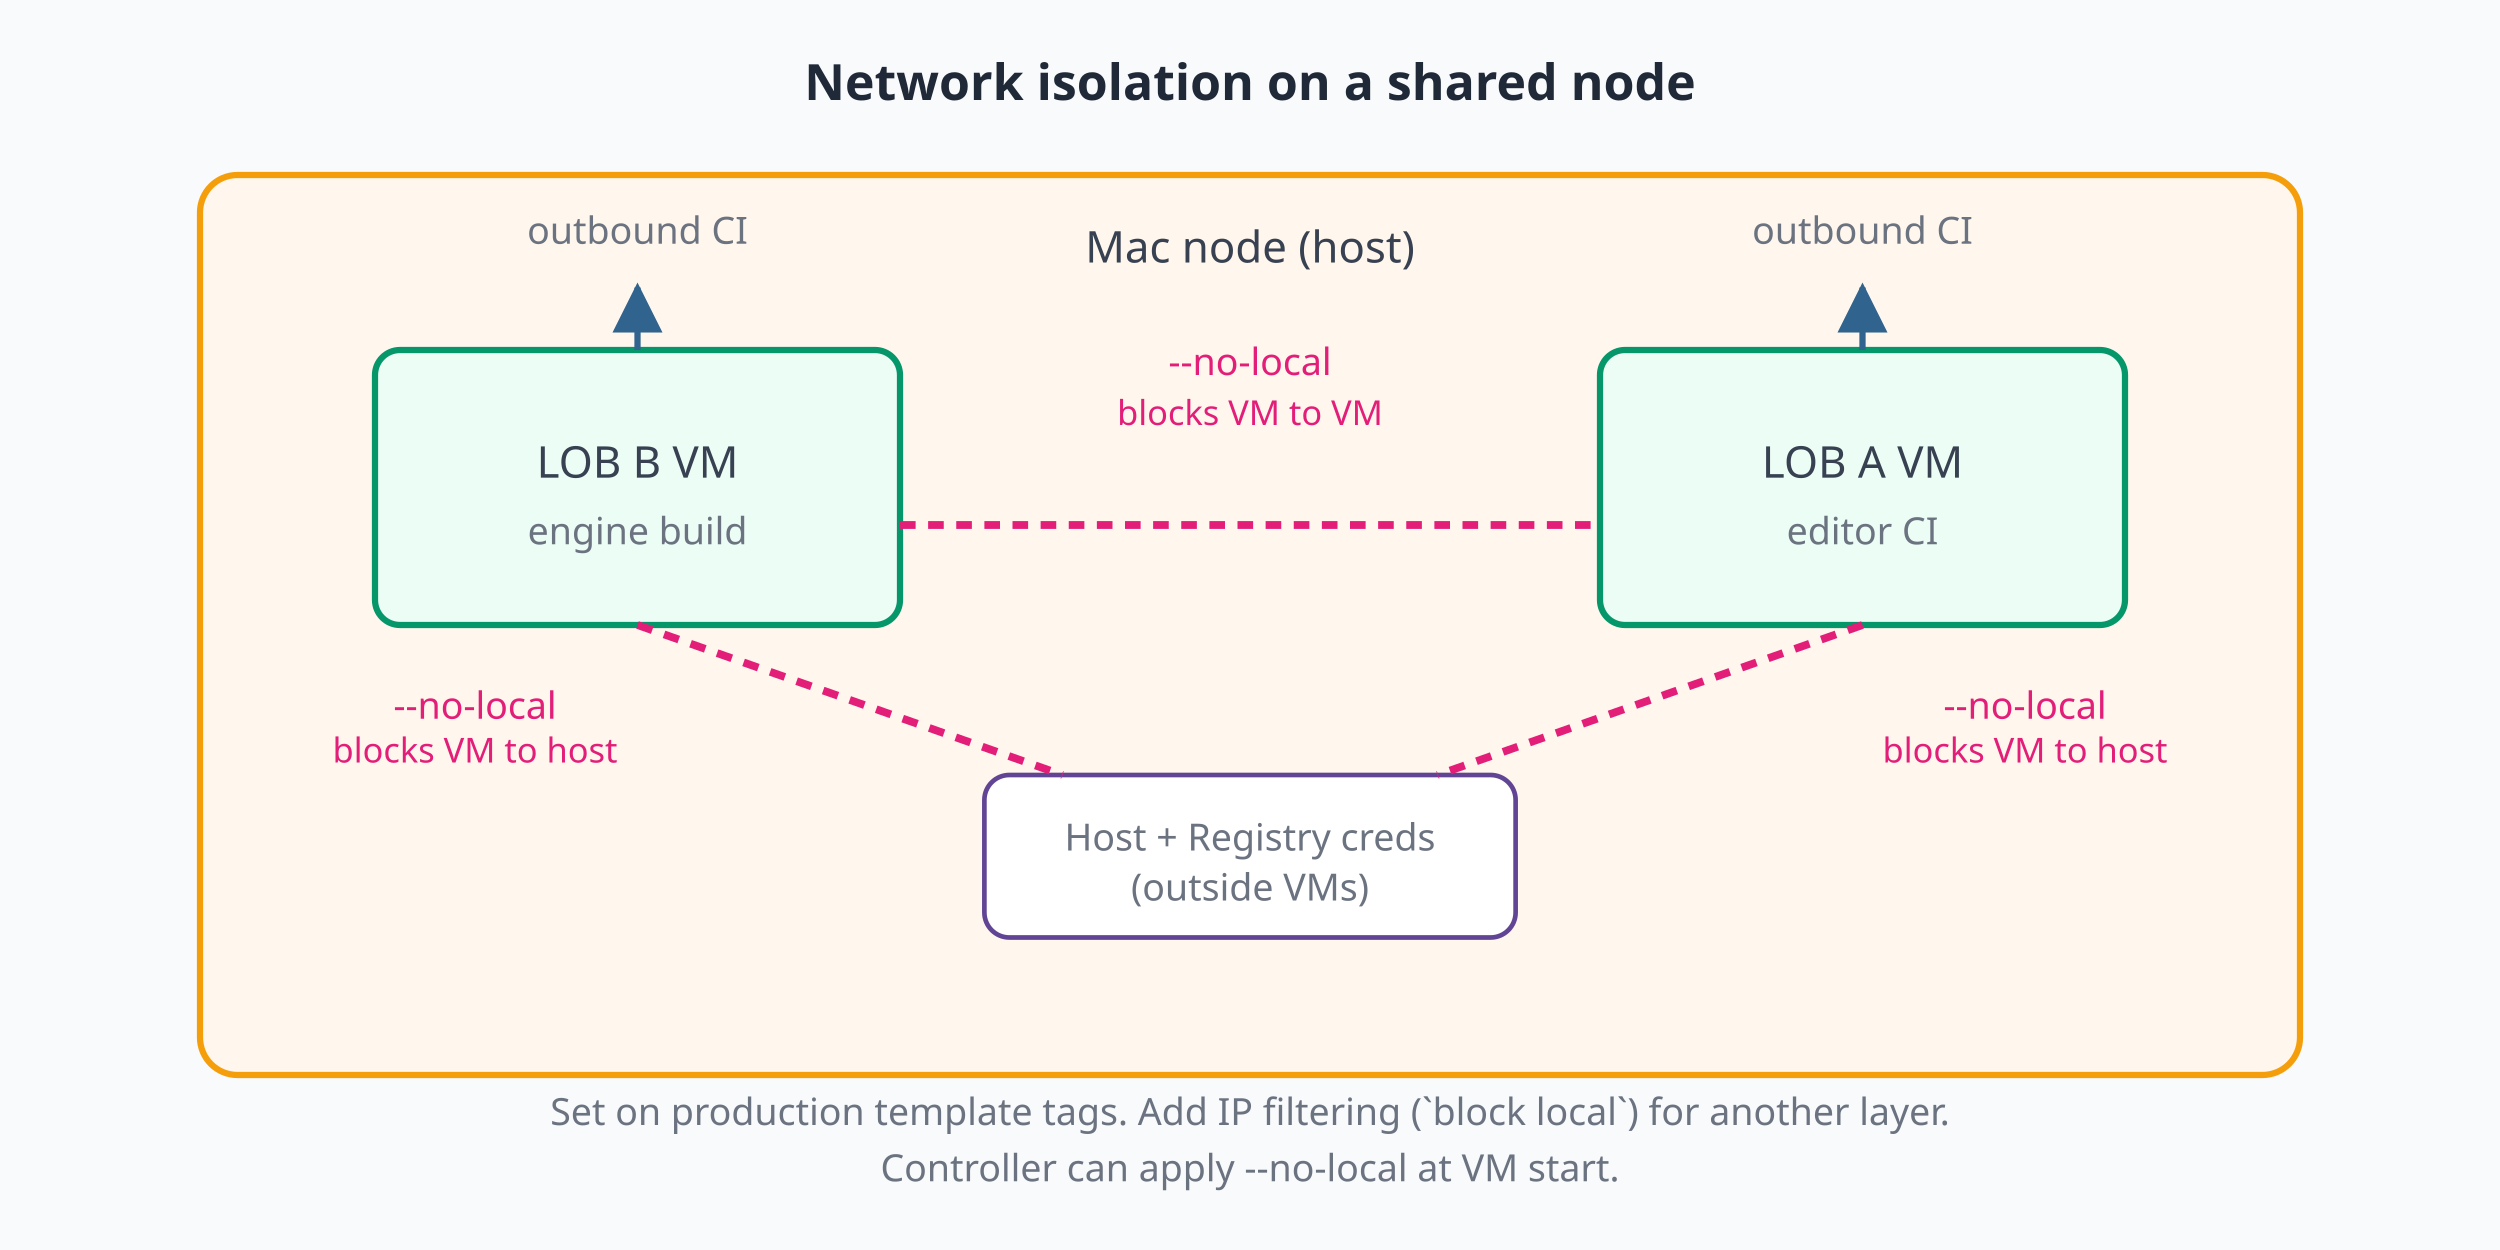
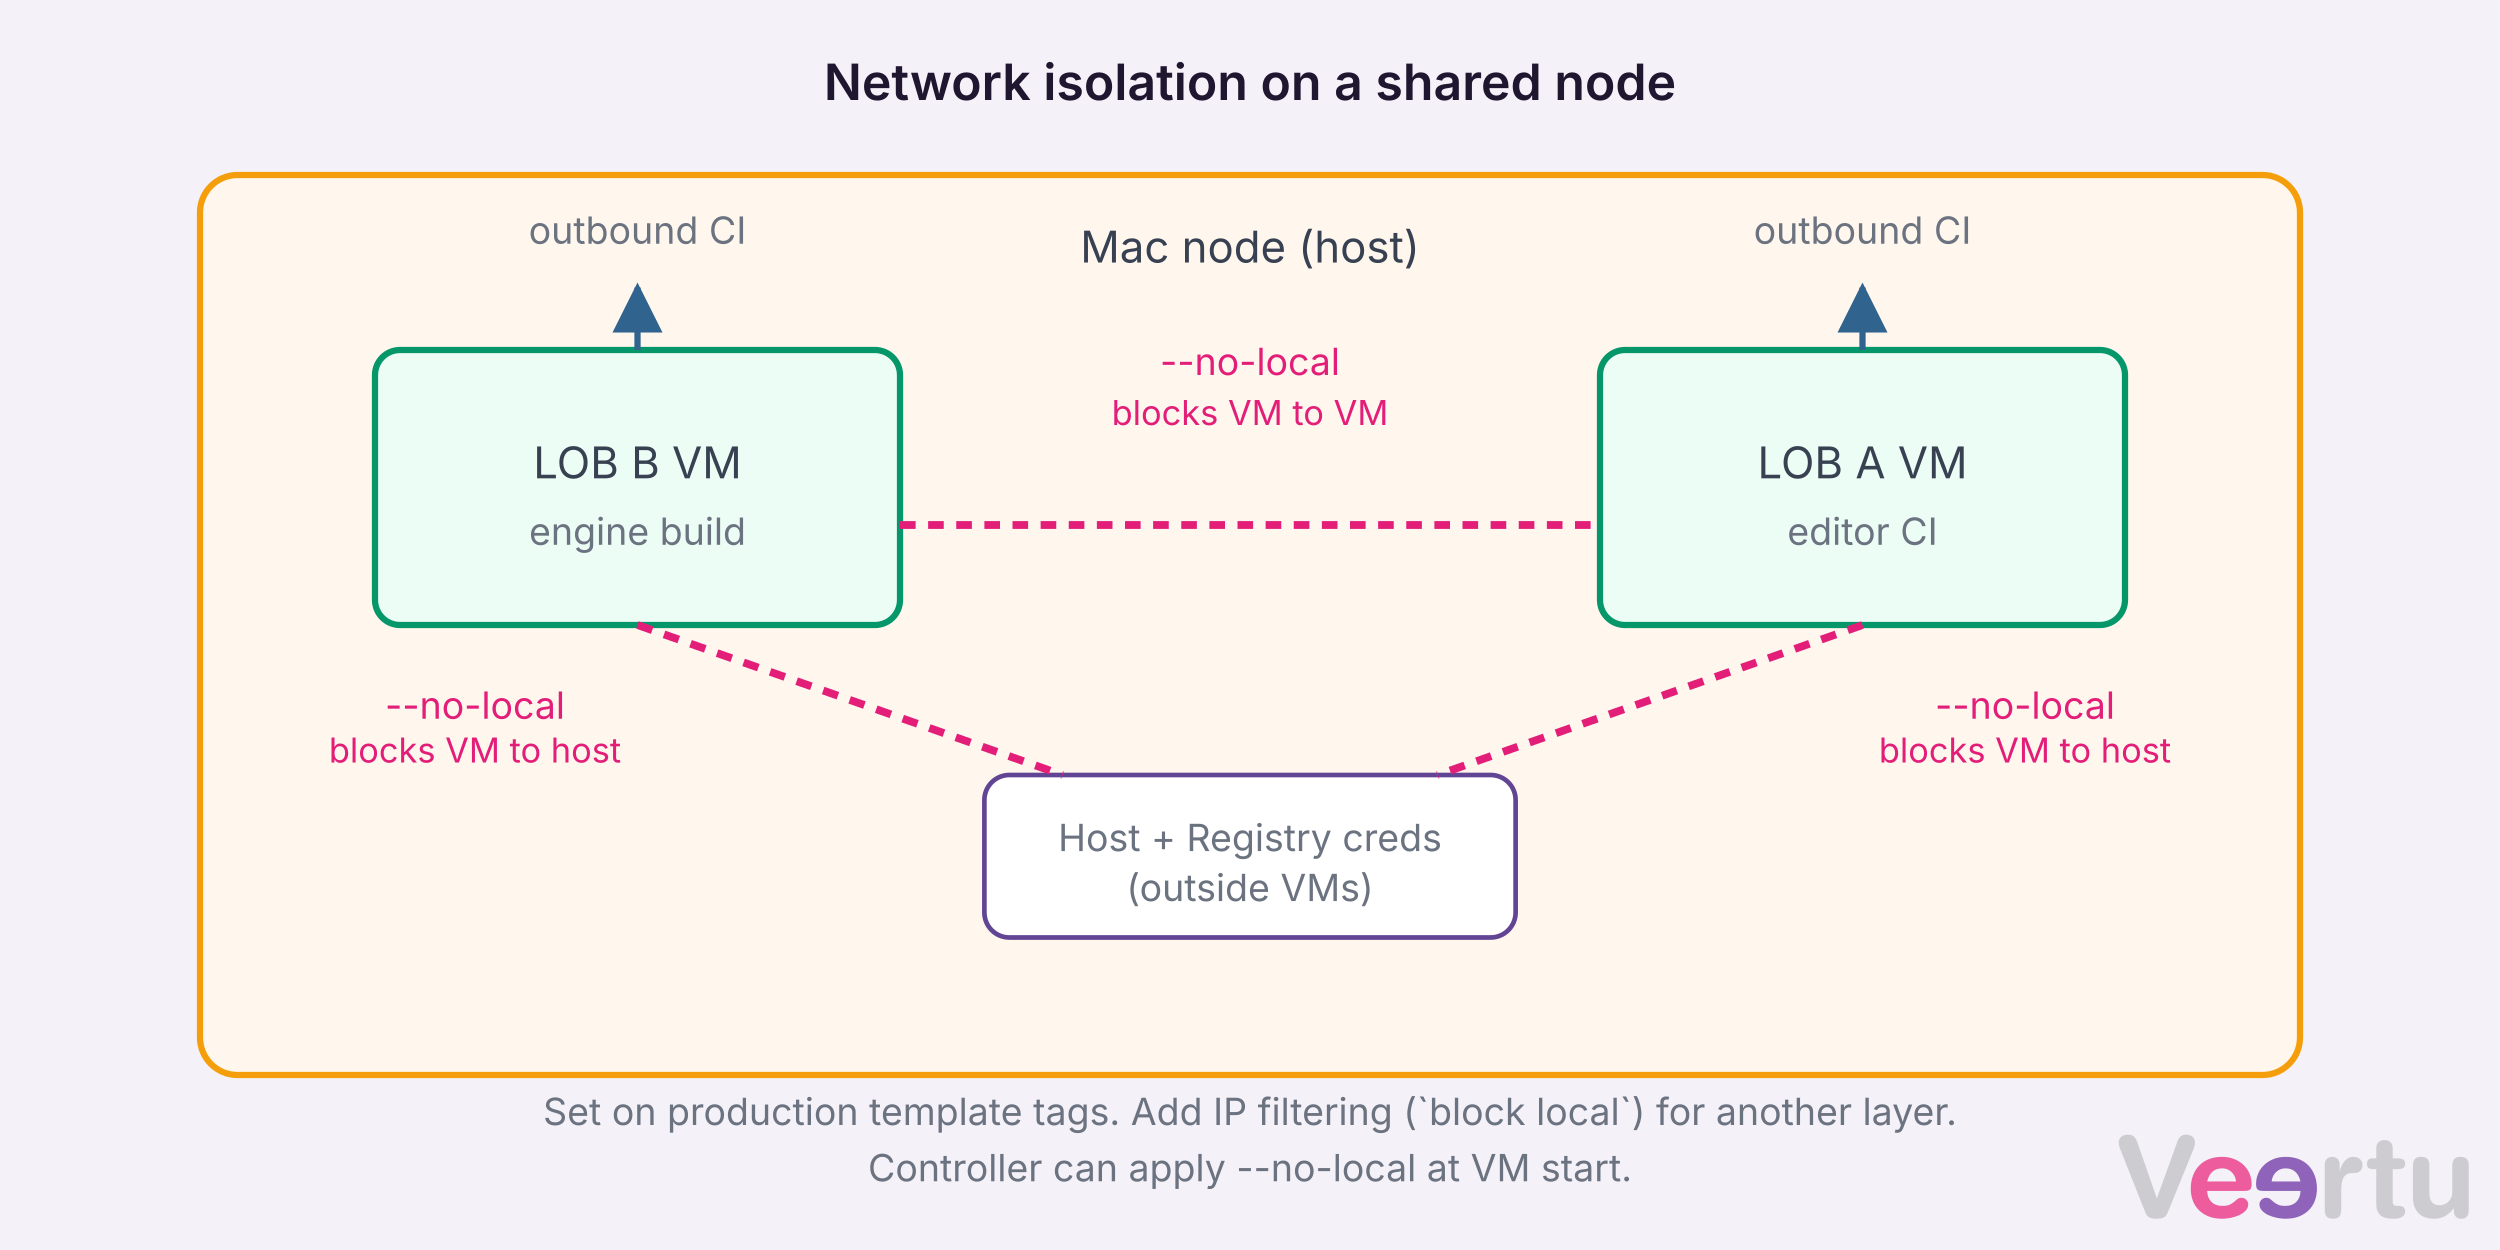
<svg xmlns="http://www.w3.org/2000/svg" viewBox="0 0 800 400" role="img" aria-label="VM network isolation with no-local and block local">
  <defs>
    <style>
-       .title { font: 600 16px system-ui, sans-serif; fill: #1f2937; }
-       .label { font: 14px system-ui, sans-serif; fill: #374151; }
-       .small { font: 12px system-ui, sans-serif; fill: #6b7280; }
+       .title { font: 600 16px 'Museo Sans Rounded', system-ui, -apple-system, 'Segoe UI', sans-serif; fill: #1F1630; }
+       .label { font: 14px 'Museo Sans Rounded', system-ui, -apple-system, 'Segoe UI', sans-serif; fill: #374151; }
+       .small { font: 12px 'Museo Sans Rounded', system-ui, -apple-system, 'Segoe UI', sans-serif; fill: #6b7280; }
      .host { fill: #fff7ed; stroke: #f59e0b; stroke-width: 2; }
      .vm { fill: #ecfdf5; stroke: #059669; stroke-width: 2; }
      .creds { fill: #ffffff; stroke: #624495; stroke-width: 1.5; }
      .block { stroke: #e21e79; stroke-width: 2.5; fill: none; stroke-dasharray: 5 4; }
-       .block-label { font: 12px system-ui, sans-serif; fill: #e21e79; }
-       .block-sub { font: 11px system-ui, sans-serif; fill: #e21e79; }
+       .block-label { font: 12px 'Museo Sans Rounded', system-ui, -apple-system, 'Segoe UI', sans-serif; fill: #e21e79; }
+       .block-sub { font: 11px 'Museo Sans Rounded', system-ui, -apple-system, 'Segoe UI', sans-serif; fill: #e21e79; }
      .ok { stroke: #30638E; stroke-width: 2; fill: none; }
    </style>
    <marker id="arrow" viewBox="0 0 10 10" refX="9" refY="5" markerWidth="8" markerHeight="8" orient="auto">
      <path d="M0,0 L10,5 L0,10 Z" fill="#30638E" />
    </marker>
  </defs>
-   <rect width="800" height="400" fill="#f8fafc" />
+   <rect width="800" height="400" fill="#F4F1F8" />
  <text x="400" y="32" text-anchor="middle" class="title">Network isolation on a shared node</text>
  <rect x="64" y="56" width="672" height="288" rx="12" class="host" />
  <text x="400" y="84" text-anchor="middle" class="label">Mac node (host)</text>
  <rect x="120" y="112" width="168" height="88" rx="8" class="vm" />
  <text x="204" y="148" text-anchor="middle" dominant-baseline="middle" class="label">LOB B VM</text>
  <text x="204" y="170" text-anchor="middle" dominant-baseline="middle" class="small">engine build</text>
  <rect x="512" y="112" width="168" height="88" rx="8" class="vm" />
  <text x="596" y="148" text-anchor="middle" dominant-baseline="middle" class="label">LOB A VM</text>
  <text x="596" y="170" text-anchor="middle" dominant-baseline="middle" class="small">editor CI</text>
  <line x1="204" y1="112" x2="204" y2="92" class="ok" marker-end="url(#arrow)" />
  <text x="204" y="78" text-anchor="middle" class="small">outbound CI</text>
  <line x1="596" y1="112" x2="596" y2="92" class="ok" marker-end="url(#arrow)" />
  <text x="596" y="78" text-anchor="middle" class="small">outbound CI</text>
  <line x1="288" y1="168" x2="512" y2="168" class="block" />
  <text x="400" y="120" text-anchor="middle" class="block-label">--no-local</text>
  <text x="400" y="136" text-anchor="middle" class="block-sub">blocks VM to VM</text>
  <rect x="315" y="248" width="170" height="52" rx="8" class="creds" />
  <text x="400" y="268" text-anchor="middle" dominant-baseline="middle" class="small">Host + Registry creds</text>
  <text x="400" y="284" text-anchor="middle" dominant-baseline="middle" class="small">(outside VMs)</text>
  <line x1="204" y1="200" x2="340" y2="248" class="block" />
  <text x="152" y="230" text-anchor="middle" class="block-label">--no-local</text>
  <text x="152" y="244" text-anchor="middle" class="block-sub">blocks VM to host</text>
  <line x1="596" y1="200" x2="460" y2="248" class="block" />
  <text x="648" y="230" text-anchor="middle" class="block-label">--no-local</text>
  <text x="648" y="244" text-anchor="middle" class="block-sub">blocks VM to host</text>
  <text x="400" y="360" text-anchor="middle" class="small">Set on production template tags. Add IP filtering (`block local`) for another layer.</text>
  <text x="400" y="378" text-anchor="middle" class="small">Controller can apply --no-local at VM start.</text>
+   <g class="veertu-watermark" data-veertu-logo="wordmark" aria-hidden="true" pointer-events="none" opacity="0.7" transform="translate(678 363.0866) scale(0.1430379)">
+     <path fill="#BCBEC0" d="M109.755,173.78c-2.187,5.888-5.34,9.755-9.458,11.602c-4.122,1.85-9.375,2.774-15.764,2.774 c-6.392,0-11.645-0.925-15.764-2.774c-4.122-1.847-7.275-5.714-9.458-11.602L2.522,30.519C0.839,25.979,0,21.943,0,18.412 s0.587-6.471,1.766-8.828C2.94,7.233,4.54,5.341,6.558,3.909c2.018-1.427,4.288-2.435,6.81-3.027C15.89,0.297,18.412,0,20.934,0 c5.549,0,9.963,1.474,13.242,4.414c3.279,2.945,5.84,7.527,7.693,13.746l43.169,123.588h0.504L130.225,18.16 C133.922,6.053,140.395,0,149.646,0c2.522,0,5.044,0.297,7.567,0.883c2.522,0.591,4.792,1.6,6.81,3.027 c2.018,1.432,3.613,3.324,4.792,5.675c1.174,2.357,1.766,5.297,1.766,8.828s-0.843,7.567-2.522,12.107L109.755,173.78z" />
+     <path fill="#EA1D76" d="M197.904,125.858c0,9.755,2.985,17.782,8.954,24.087c5.967,6.305,14.334,9.458,25.096,9.458 c6.894,0,12.317-0.922,16.268-2.774c3.949-1.847,7.228-3.909,9.837-6.179c2.606-2.27,5.084-4.369,7.44-6.305 c2.354-1.931,5.381-2.901,9.08-2.901c4.372,0,7.984,1.558,10.845,4.666c2.858,3.113,4.288,6.35,4.288,9.71 c0,5.549-1.978,10.386-5.927,14.503c-3.951,4.122-8.828,7.485-14.629,10.089c-5.801,2.609-12.067,4.585-18.79,5.927 c-6.726,1.345-12.863,2.018-18.412,2.018c-12.95,0-23.877-1.978-32.789-5.927c-8.914-3.949-16.229-9.119-21.943-15.512 c-5.717-6.387-9.837-13.533-12.359-21.439c-2.522-7.9-3.783-15.89-3.783-23.961c0-10.759,1.597-20.511,4.792-29.258 c3.192-8.741,7.777-16.268,13.746-22.574c5.967-6.305,13.242-11.179,21.817-14.629c8.575-3.444,18.325-5.171,29.258-5.171 c10.593,0,20.009,1.726,28.249,5.171c8.237,3.45,15.217,7.99,20.934,13.62c5.714,5.636,10.047,12.067,12.989,19.295 c2.94,7.233,4.414,14.629,4.414,22.195c0,6.392-1.135,10.638-3.405,12.737c-2.27,2.104-6.518,3.153-12.737,3.153H197.904z M262.472,104.671c-1.009-8.575-4.374-15.593-10.089-21.06c-5.717-5.462-12.698-8.197-20.934-8.197 c-9.248,0-16.647,2.609-22.195,7.819c-5.549,5.215-9.332,12.359-11.35,21.439H262.472z" />
+     <path fill="#62269E" d="M323.334,125.858c-6.219,0-10.467-1.048-12.737-3.153c-2.27-2.099-3.405-6.345-3.405-12.737 c0-7.567,1.474-14.962,4.414-22.195c2.943-7.228,7.275-13.659,12.989-19.295c5.717-5.63,12.698-10.17,20.934-13.62 c8.239-3.444,17.655-5.171,28.249-5.171c10.932,0,20.682,1.726,29.258,5.171c8.575,3.45,15.85,8.323,21.817,14.629 c5.969,6.305,10.554,13.833,13.746,22.574c3.195,8.746,4.792,18.499,4.792,29.258c0,8.071-1.261,16.061-3.783,23.961 c-2.522,7.906-6.642,15.052-12.359,21.439c-5.714,6.392-13.029,11.563-21.943,15.512c-8.912,3.949-19.839,5.927-32.789,5.927 c-5.549,0-11.686-0.673-18.412-2.018c-6.723-1.343-12.989-3.318-18.79-5.927c-5.801-2.604-10.677-5.967-14.629-10.089 c-3.949-4.117-5.927-8.954-5.927-14.503c0-3.36,1.429-6.597,4.288-9.71c2.861-3.108,6.474-4.666,10.845-4.666 c3.699,0,6.726,0.969,9.08,2.901c2.357,1.936,4.834,4.036,7.44,6.305c2.609,2.27,5.888,4.332,9.837,6.179 c3.951,1.852,9.374,2.774,16.268,2.774c10.761,0,19.129-3.153,25.096-9.458c5.969-6.305,8.954-14.332,8.954-24.087H323.334z M406.566,104.671c-2.018-9.08-5.801-16.224-11.35-21.439c-5.549-5.21-12.947-7.819-22.195-7.819 c-8.237,0-15.217,2.735-20.934,8.197c-5.714,5.467-9.08,12.485-10.089,21.06H406.566z" />
+     <path fill="#BCBEC0" d="M460.85,66.838c0-5.549,1.597-9.792,4.792-12.737c3.192-2.94,7.146-4.414,11.854-4.414 c4.705,0,8.66,1.474,11.854,4.414c3.192,2.945,4.792,7.188,4.792,12.737v14.124h0.504c1.009-3.865,2.354-7.648,4.036-11.35 c1.679-3.697,3.741-7.017,6.179-9.963c2.435-2.94,5.297-5.336,8.575-7.188c3.279-1.847,7.188-2.774,11.728-2.774 c5.885,0,10.719,1.684,14.503,5.044c3.783,3.366,5.675,7.653,5.675,12.863c0,3.366-0.504,6.224-1.513,8.575 c-1.009,2.357-2.396,4.248-4.162,5.675c-1.766,1.432-3.744,2.483-5.927,3.153c-2.186,0.675-4.374,1.009-6.558,1.009h-6.558 c-7.401,0-13.076,2.987-17.025,8.954c-3.951,5.972-5.927,16.607-5.927,31.906v42.877c0,4.879-1.261,9.167-3.783,12.863 c-2.522,3.697-7.401,5.549-14.629,5.549c-7.23,0-12.107-1.852-14.629-5.549c-2.522-3.697-3.783-7.984-3.783-12.863V66.838z" />
+     <path fill="#BCBEC0" d="M576.093,77.179h-6.305c-5.213,0-8.954-1.009-11.224-3.027 c-2.27-2.018-3.405-5.044-3.405-9.08c0-4.036,1.135-7.062,3.405-9.08c2.27-2.018,6.011-3.027,11.224-3.027h6.305V30.519 c0-6.053,1.679-10.633,5.044-13.746c3.363-3.108,7.819-4.666,13.368-4.666c5.549,0,10.002,1.558,13.368,4.666 c3.363,3.113,5.044,7.693,5.044,13.746v22.448h11.098c5.381,0,9.498,0.927,12.359,2.774c2.859,1.852,4.288,4.963,4.288,9.332 c0,4.374-1.429,7.485-4.288,9.332c-2.861,1.852-6.978,2.774-12.359,2.774h-11.098v73.648c0,5.72,3.192,8.575,9.584,8.575h5.297 c4.036,0,7.188,1.096,9.458,3.279c2.27,2.189,3.405,5.215,3.405,9.08c0,10.932-8.914,16.394-26.735,16.394 c-13.454,0-23.12-2.735-29.005-8.197c-5.888-5.462-8.828-13.659-8.828-24.591V77.179z" />
+     <path fill="#BCBEC0" d="M783.009,169.744c0,5.549-1.303,10.007-3.909,13.368c-2.609,3.363-6.852,5.044-12.737,5.044 c-5.888,0-10.131-1.681-12.737-5.044c-2.609-3.36-3.909-7.819-3.909-13.368v-4.792h-0.504c-5.213,6.897-11.31,12.485-18.286,16.773 c-6.978,4.288-15.764,6.432-26.357,6.432c-5.549,0-11.098-0.757-16.647-2.27s-10.509-4.162-14.881-7.945 c-4.374-3.783-7.945-8.741-10.719-14.881c-2.774-6.135-4.162-13.911-4.162-23.33v-71.63c0-4.874,1.261-9.161,3.783-12.863 c2.522-3.697,7.398-5.549,14.629-5.549c7.228,0,12.107,1.852,14.629,5.549c2.522,3.702,3.783,7.99,3.783,12.863v64.316 c0,7.567,1.85,13.707,5.549,18.412c3.697,4.711,9.584,7.062,17.655,7.062c3.192,0,6.471-0.631,9.837-1.892 c3.363-1.261,6.39-3.153,9.08-5.675c2.688-2.522,4.876-5.588,6.558-9.206c1.679-3.613,2.522-7.693,2.522-12.233V68.099 c0-4.874,1.261-9.161,3.783-12.863c2.522-3.697,7.398-5.549,14.629-5.549c7.228,0,12.107,1.852,14.629,5.549 c2.522,3.702,3.783,7.99,3.783,12.863V169.744z" />
+   </g>
</svg>
